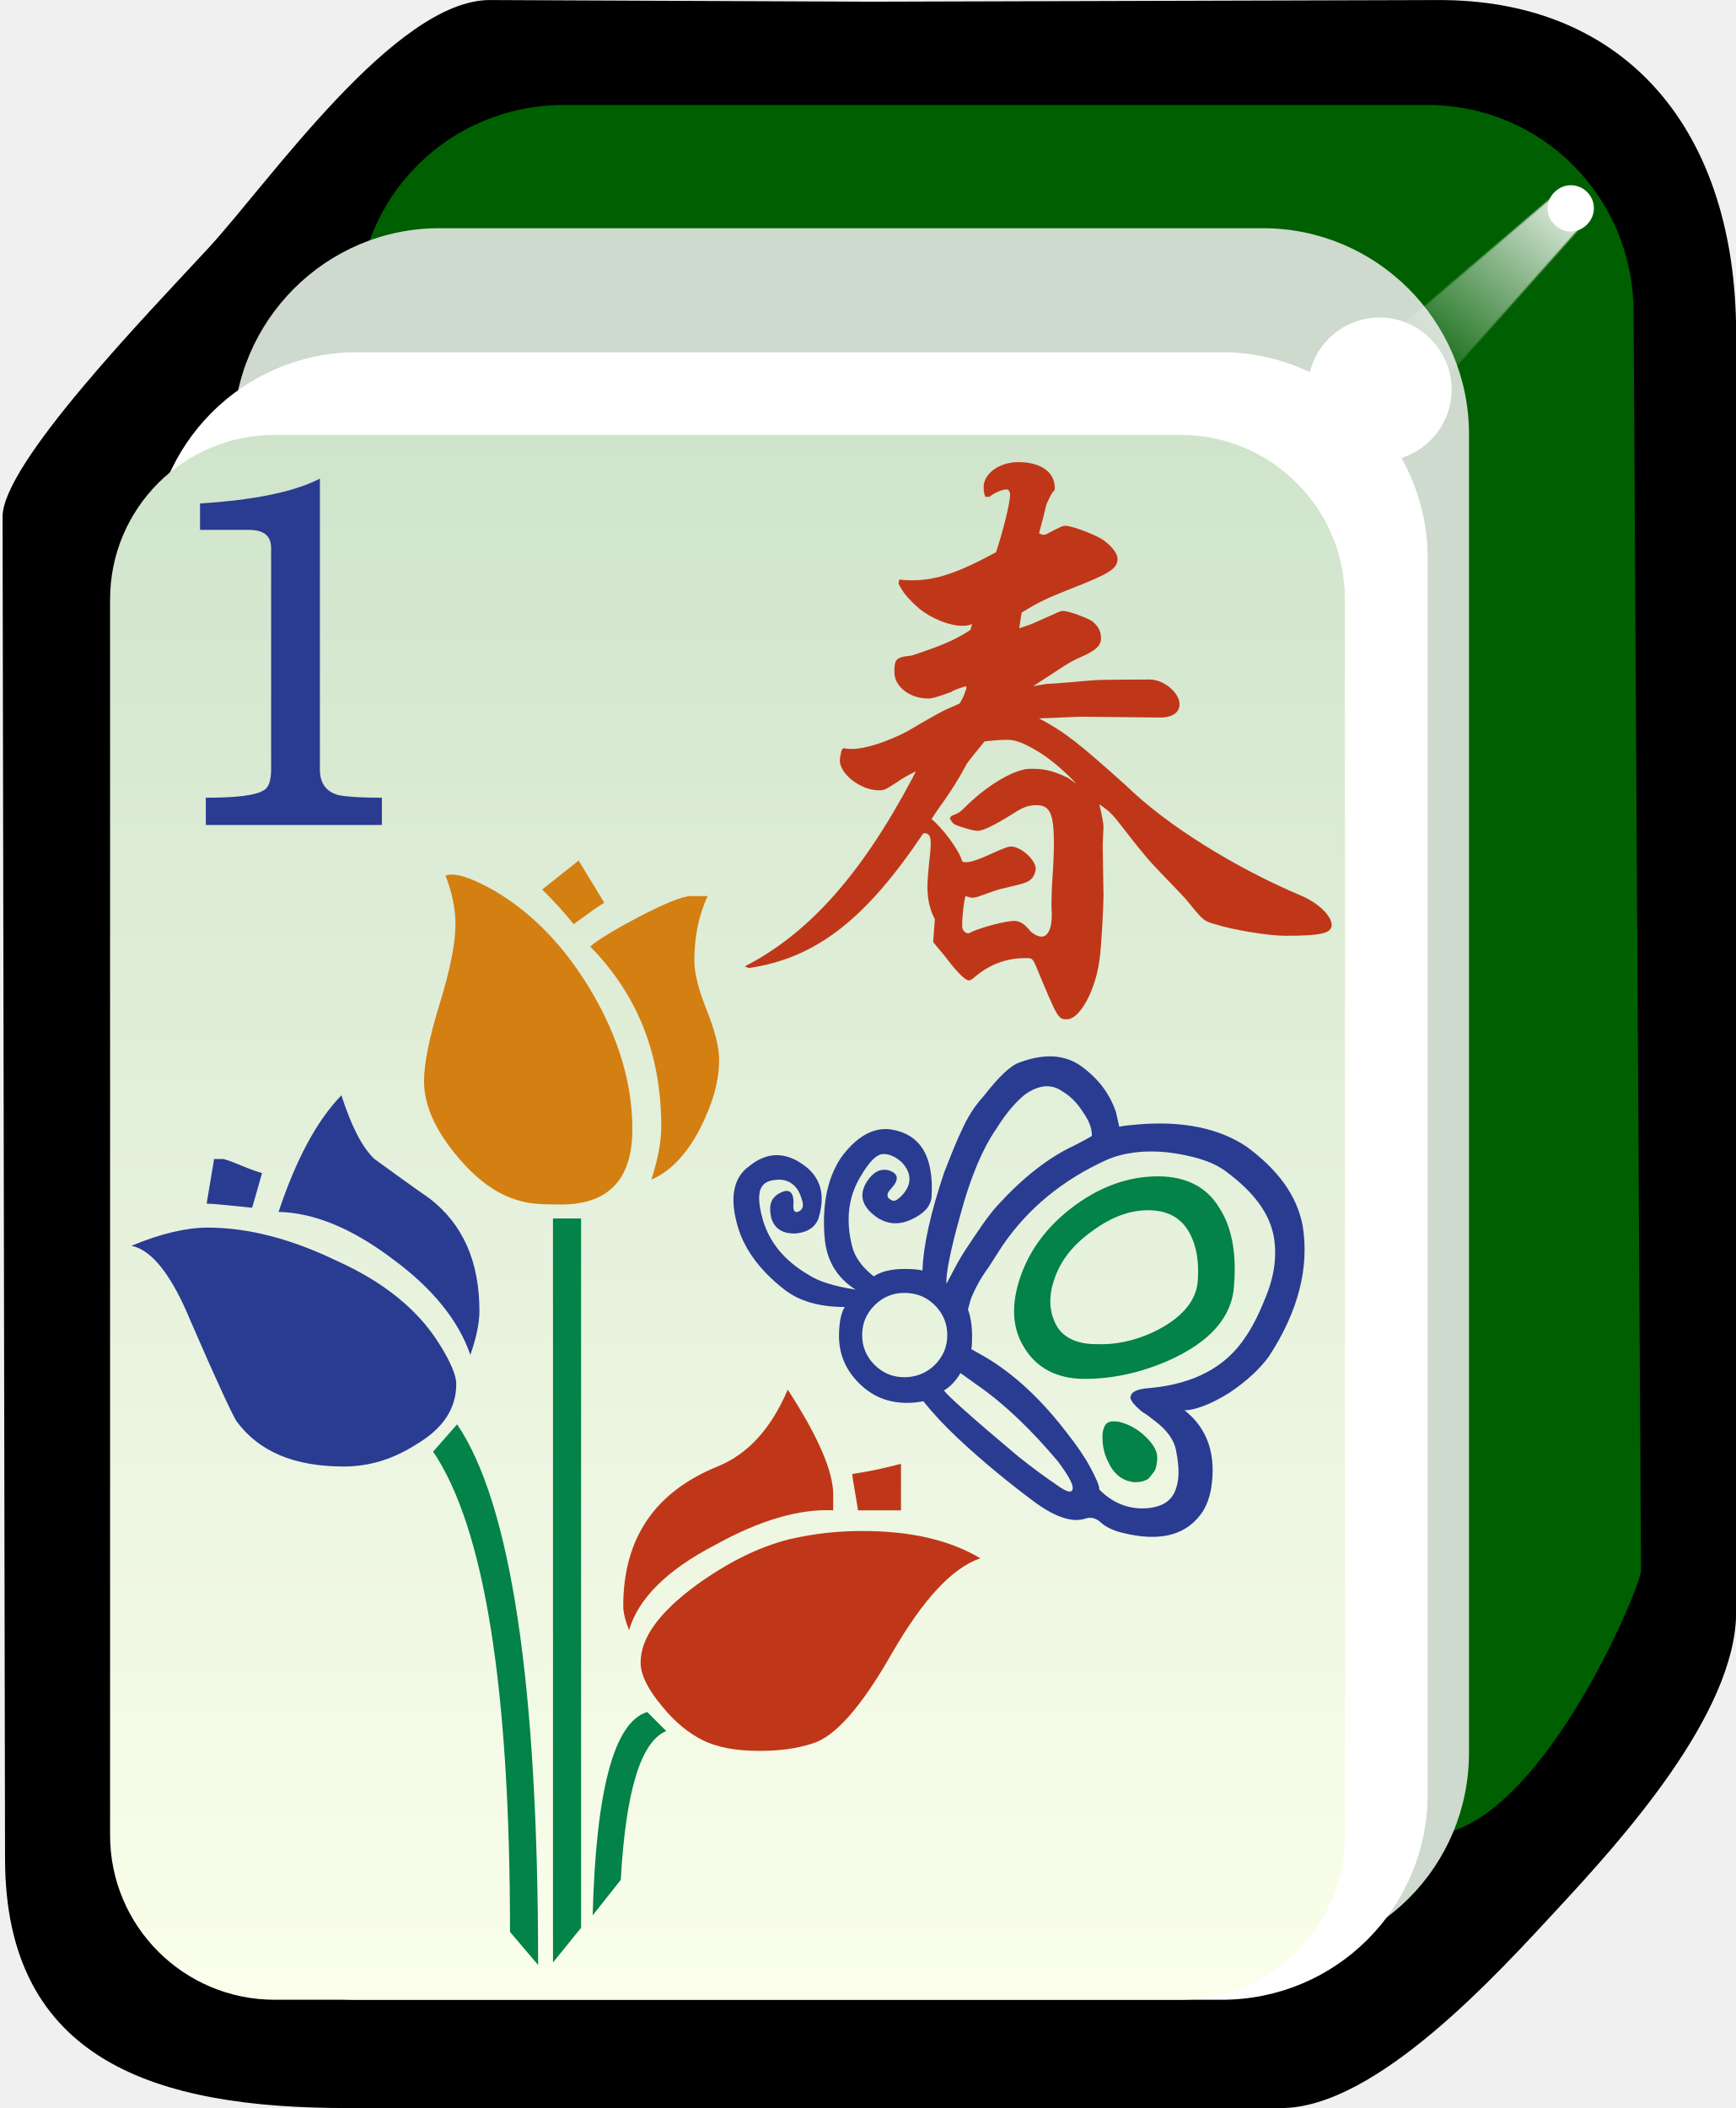
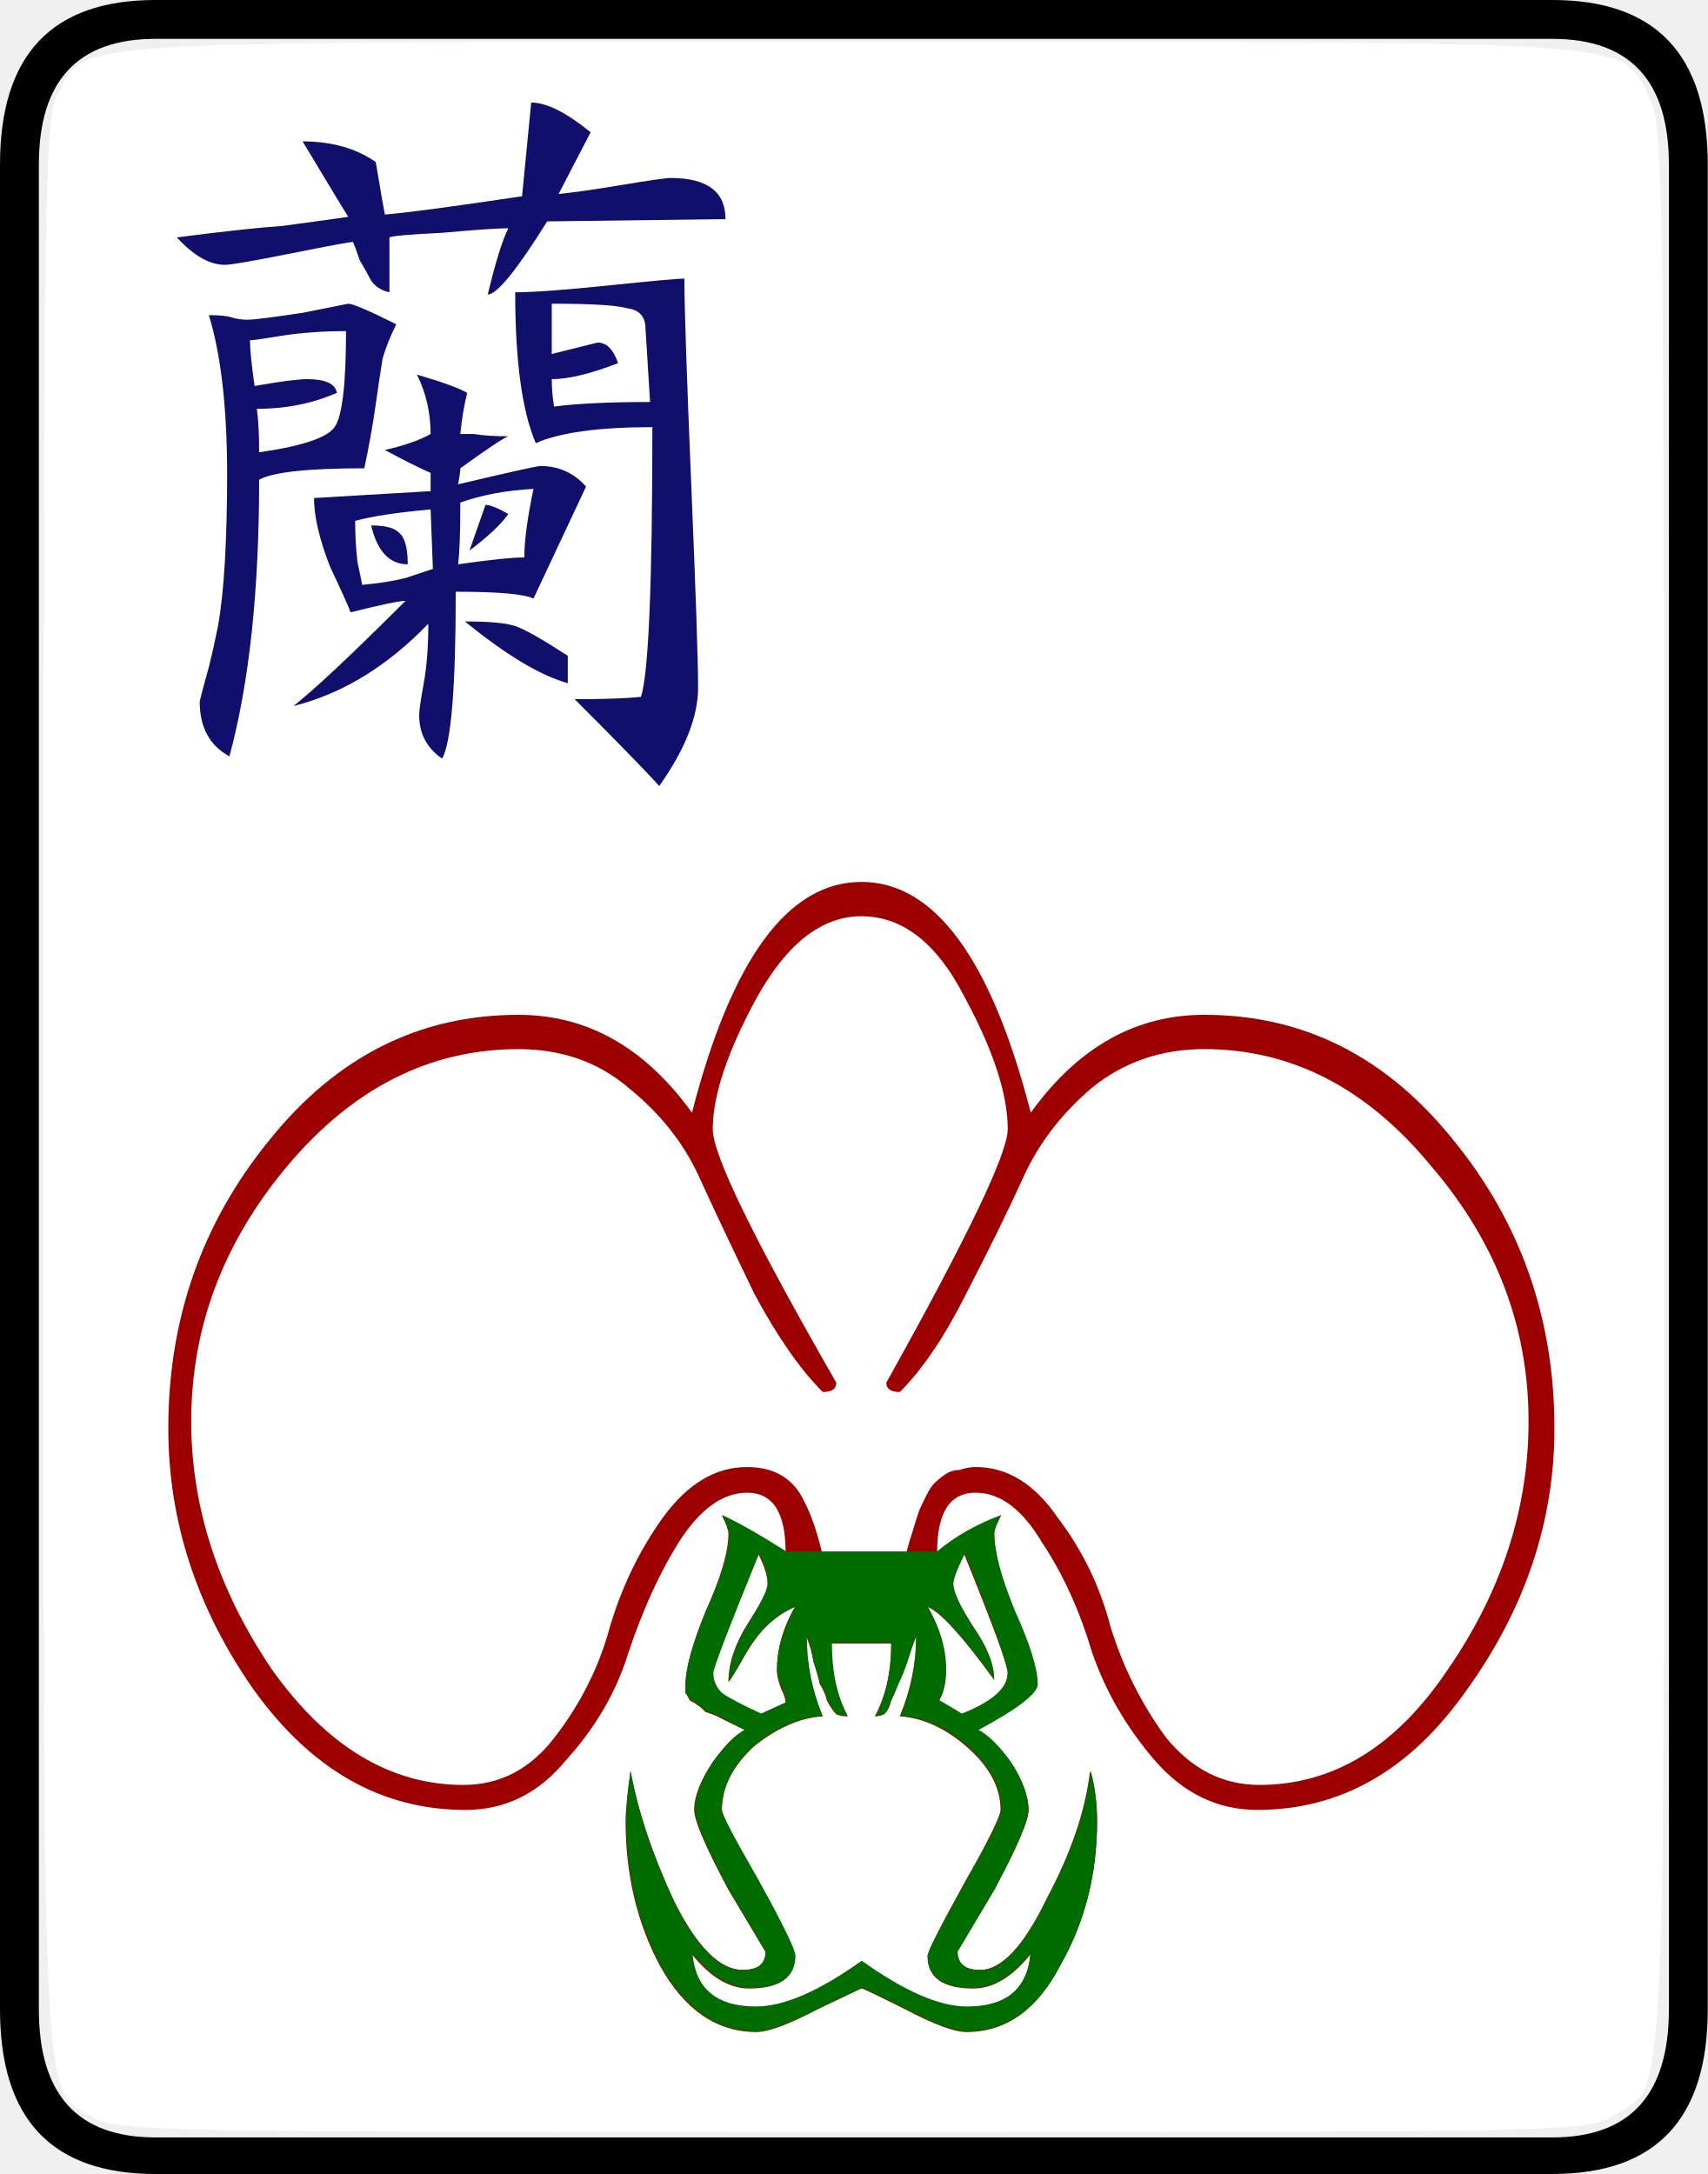
- <svg xmlns="http://www.w3.org/2000/svg" xml:space="preserve" id="svg2985" x="0" y="0" style="enable-background:new -192 293.9 210 255" version="1.1" viewBox="-192 293.9 210 255">
-   <style>.st3{fill:#fff}.st7{fill:#2a3b92}.st8{fill:#038249}.st9{fill:#d37f11}.st10{fill:#bf3718}</style>
-   <switch>
-     <g>
-       <filter id="filter3970-5" width="1.217" height="1.215" x="-.109" y="-.108" color-interpolation-filters="sRGB">
-         <feGaussianBlur id="feGaussianBlur3972-8" stdDeviation=".128" />
-       </filter>
-       <g id="g4630" style="enable-background:new" transform="matrix(1.0006 0 0 1 -1.376 203.406)">
-         <g id="g3062">
-           <path id="rect4031" d="m-131.2 90.5 46.1.2 68.4-.2c22.9-.1 36.1 15.9 36.1 40.4v154.6c0 12.3-14 27.7-21.4 35.7s-22.1 24.3-33.6 24.3h-113c-22.9 0-41.3-5.6-41.3-30.2l-.3-162.3c0-6.4 17.3-24.3 24.8-32.4 7.4-8 22.7-30.2 34.2-30.1" />
-           <path id="rect3767" d="M-122.4 103.2h104.5c13.8 0 24.8 11.1 24.9 24.9l.9 152.4c0 2-12.6 32-25.8 32h-104.5c-13.8 0-24.9-11.1-24.9-24.9V128.1c0-13.8 11.1-24.9 24.9-24.9" style="fill:#005f00" />
-           <path id="rect3861" d="M-137.4 118.1h99.6c13.7 0 24.9 11.2 24.9 24.9v159.5c0 13.8-11.1 24.9-24.9 24.9h-99.6c-13.7 0-24.9-11.2-24.9-24.9V143.1c0-13.8 11.2-25 24.9-25" style="fill:#cddacd" />
-           <path id="rect3765" d="M-147.3 133.1h104.5c13.7 0 24.9 11.2 24.9 24.9v149.5c0 13.8-11.1 24.9-24.9 24.9h-104.5c-13.7 0-24.9-11.2-24.9-24.9V158c0-13.7 11.1-24.9 24.9-24.9" class="st3" />
-           <linearGradient id="rect3008_1_" x1="-324.883" x2="-324.883" y1="569.587" y2="531.068" gradientTransform="matrix(4.9807 0 0 -4.9841 1515.62 2981.96)" gradientUnits="userSpaceOnUse">
-             <stop offset="0" style="stop-color:#d0e4cc" />
-             <stop offset="1" style="stop-color:#fbffec" />
-           </linearGradient>
-           <path id="rect3008" d="M-157.3 143.1h109.5c11 0 19.9 8.9 19.9 19.9v149.5c0 11-8.9 19.9-19.9 19.9h-109.5c-11 0-19.9-8.9-19.9-19.9V163c0-11 8.9-19.9 19.9-19.9" style="fill:url(#rect3008_1_)" />
-           <path id="path3932" d="M2.2 115.7c0 1.5-1.3 2.8-2.8 2.8s-2.8-1.3-2.8-2.8 1.3-2.8 2.8-2.8 2.8 1.2 2.8 2.8" class="st3" />
-           <g id="path3936" style="filter:url(#filter3970-5)">
-             <linearGradient id="SVGID_1_" x1="-315.771" x2="-318.887" y1="590.47" y2="587.001" gradientTransform="matrix(7.1013 0 0 -6.6887 2243.616 4061.265)" gradientUnits="userSpaceOnUse">
-               <stop offset="0" style="stop-color:#fff" />
-               <stop offset="1" style="stop-color:#fff;stop-opacity:0" />
-             </linearGradient>
-             <path d="m-2.8 114.3-28.8 24.6 8.2 6 25.2-28.3z" style="fill:url(#SVGID_1_)" />
-           </g>
-           <path id="path3882" d="M-15 137.6c0 4.8-3.9 8.7-8.7 8.7-4.8 0-8.7-3.9-8.7-8.7 0-4.8 3.9-8.7 8.7-8.7 4.7 0 8.7 3.9 8.7 8.7" class="st3" />
-         </g>
-       </g>
-       <path d="M-43.3 462.4c2.1-1.4 3.7-2.9 4.8-4.4 3.6-5.5 4.9-10.8 4.1-15.8-.7-3.7-3-6.8-6.8-9.6-3.3-2.2-7.6-3.1-12.9-2.7-1.2.1-2.1.2-2.5.3-.1-.4-.2-1-.4-1.8-.8-2.3-2.2-4.1-4.3-5.6-1.9-1.3-4.3-1.5-7.3-.4-1.2.4-2.6 1.8-4.4 4.1-1.1 1.2-1.9 2.5-2.5 3.8-.7 1.4-1.4 3.2-2.3 5.5-1.6 4.8-2.5 8.7-2.6 11.8-.3-.1-1-.2-2.2-.2-1.5 0-2.8.3-3.7.9-1.5-1.2-2.3-2.4-2.6-3.6-.8-3.1-.5-5.9.9-8.3 1.1-1.9 2-2.9 2.9-2.9.7 0 1.4.3 2.2 1 1.2 1.3 1.2 2.6.2 3.8-.6.7-1.1 1-1.4.8-.7-.3-.7-.8-.1-1.4 1-1.1.9-1.8-.2-2.2-1-.3-1.9.1-2.7 1.3-1.1 1.7-.6 3.2 1.4 4.5 1.2.7 2.5.8 4 .1 1.5-.7 2.3-1.6 2.4-2.7.3-5-1.4-7.7-5.1-8.2-2.1-.2-4.1 1-5.9 3.5-1.7 2.6-2.3 6-1.9 10 .3 2.5 1.5 4.5 3.7 5.9-2.6-.4-4.5-1-5.7-1.8-2.9-1.7-4.7-3.9-5.5-6.6-.6-2.1-.6-3.4-.1-4.1.4-.6 1.2-.8 2.2-.8 1.3.1 2.2.9 2.6 2.4.3.8.1 1.3-.5 1.5-.4.1-.6-.2-.5-1.1 0-1.4-.6-1.8-1.8-1.1-1 .6-1.2 1.5-.9 2.9.4 1.4 1.5 2 3.1 1.9 1.5-.2 2.4-.9 2.7-2.1.7-2.5.2-4.4-1.4-5.8-2.4-2-4.8-2.1-7.1-.2-1.8 1.3-2.3 3.6-1.5 6.7.7 3 2.7 5.8 5.8 8.2 1.8 1.4 4.2 2.1 7.3 2.1-.4.6-.7 1.8-.7 3.5 0 2.2.8 4.1 2.4 5.7 1.6 1.6 3.5 2.4 5.8 2.4.9 0 1.5-.1 2-.2 1.2 1.5 2.6 3 4.2 4.5 3.1 2.9 6.3 5.5 9.4 7.8 2.5 1.8 4.5 2.4 6 1.9.6-.2 1.2-.1 1.8.4.5.5 1.4 1 2.6 1.3 4.7 1.2 8 .3 9.9-2.7.4-.7.7-1.5.9-2.5.7-4.2-.4-7.4-3.2-9.6 1.1 0 3-.6 5.4-2.1m-32.5-21.6c1.2-4.5 2.7-8 4.3-10.3 1.3-2.1 2.5-3.4 3.5-4.2 1.7-1.2 3.2-1.3 4.5-.4 1 .6 1.8 1.4 2.5 2.5.7 1 1.1 1.9 1.1 2.9-.3.2-1 .6-2.2 1.2-3.2 1.5-6.3 4-9.3 7.3-1 1.1-2.3 3-4 5.6-1 1.6-1.6 2.9-2.1 3.8-.1-1 .4-3.8 1.7-8.4m-6.8 19.7c-1.4 0-2.6-.5-3.6-1.5s-1.5-2.2-1.5-3.6.5-2.6 1.5-3.6 2.2-1.5 3.6-1.5c1.5 0 2.7.5 3.7 1.5s1.5 2.2 1.5 3.6-.5 2.6-1.5 3.6-2.3 1.5-3.7 1.5m20.3 13.7c-.2.3-.8.1-1.9-.7-1.2-.8-2.7-1.9-4.6-3.4-5.6-4.7-8.6-7.4-9-8 .7-.4 1.4-1.1 2-2.1l2.1 1.5c3.3 2.3 6.5 5.4 9.7 9.2 1.4 1.9 2 3 1.7 3.5m8.5-9.5c.7.4 1.1.8 1.4 1 1.5 1.1 2.5 2.4 2.7 3.8.4 2 .4 3.6-.2 4.9-.5 1.1-1.5 1.7-2.9 1.9-2.3.3-4.4-.4-6.2-2.2 0-.5-.4-1.4-1.1-2.7-.7-1.3-1.6-2.6-2.7-4-3.1-4.1-6.5-7.3-10.1-9.4l-1.6-.9c.1-.4.1-.9.1-1.6 0-1.3-.2-2.4-.5-3.2.1-.3.2-.8.4-1.4.5-1.2 1.2-2.5 2.1-3.7l1.6-2.5c3.1-4.6 7.4-8.1 12.7-10.5 2.1-.9 4.6-1.2 7.4-.9 3.1.4 5.4 1.1 7 2.3 3.4 2.5 5.3 5.1 5.8 7.9.4 2.3.1 4.8-1.1 7.6-.8 2-1.6 3.5-2.3 4.5-2.4 3.7-6.3 5.7-11.5 6.2-1.5.1-2.3.4-2.4 1-.2.3.3 1 1.4 1.9" class="st7" />
-       <path d="m-125.1 531.3 3.4-4.2v-85.8h-3.4z" class="st8" />
-       <path d="M-115.5 430.5c0-5.4-1.6-10.9-4.8-16.4-3.2-5.5-7.1-9.6-11.8-12.4-2.3-1.3-4-2-5.3-2-.1 0-.3 0-.7.1.8 2.1 1.2 4 1.2 5.9 0 2.2-.6 5.4-1.9 9.6-1.3 4.2-1.9 7.3-1.9 9.4 0 2.7 1.2 5.6 3.7 8.7 2.5 3.1 5.1 5 7.7 5.7 1.2.4 2.7.5 4.6.5 6.2.2 9.2-2.9 9.2-9.1" class="st9" />
-       <path d="M-58 466c-.3.2-.5.6-.6 1.2-.1 1.2.1 2.5.7 3.6.5 1.1 1.2 1.8 2.2 2.2.4.1.7.2 1 .2.6 0 1.1-.1 1.6-.4.3-.3.5-.6.8-1 .2-.4.3-1 .3-1.6 0-.7-.4-1.5-1.3-2.4-1-1-2.1-1.6-3.3-1.9-.6-.1-1-.1-1.4.1M-42.7 449.3c.3-3.9-.3-7-1.8-9.3-1.5-2.5-4-3.8-7.4-3.8-3.4 0-6.7 1.1-9.9 3.4s-5.5 5.2-6.7 8.6c-1.2 3.4-1.1 6.3.4 8.7 1.5 2.5 4 3.8 7.3 3.8s6.6-.7 9.9-2.1c5.3-2.3 8-5.4 8.2-9.3m-16.7 7.2c-2.3 0-3.9-.8-4.7-2.1-1-1.7-1.1-3.7-.3-5.9.8-2.3 2.4-4.2 4.7-5.8 2.2-1.6 4.4-2.4 6.6-2.4 2.2 0 3.8.8 4.8 2.4 1 1.6 1.4 3.7 1.2 6.2-.2 2.5-2.1 4.6-5.5 6.2-2.2 1-4.5 1.5-6.8 1.4" class="st8" />
-       <path d="M-108.4 402.3c-1 0-3 .8-6.3 2.5-3 1.6-5 2.8-5.9 3.6 5.7 5.8 8.6 13 8.6 21.8 0 1.8-.4 3.9-1.2 6.4 2.3-1 4.2-3 5.8-6 1.6-3.1 2.4-5.9 2.4-8.5 0-1.5-.5-3.5-1.5-6s-1.5-4.5-1.5-6c0-2.8.5-5.4 1.6-7.8z" class="st9" />
-       <path d="M-107 504.4c1.8.9 4.1 1.3 6.9 1.3 2.5 0 4.6-.3 6.4-.9 2.7-.8 5.9-4.4 9.6-10.9 3.7-6.4 7.2-10.3 10.7-11.5-3.7-2.2-8.4-3.3-14.3-3.3-2.9 0-5.8.3-8.8 1-3.6.9-7.3 2.7-11.2 5.5-4.5 3.3-6.8 6.4-6.8 9.4 0 1.5.9 3.3 2.6 5.3 1.6 2 3.3 3.3 4.9 4.1" class="st10" />
-       <path d="m-111.4 503.3-2.3-2.3c-4 1.2-6.2 9.4-6.6 24.6l3.4-4.3c.6-10.7 2.4-16.7 5.5-18" class="st8" />
-       <path d="M-126.4 401.5c1.4 1.4 2.7 2.8 3.8 4.2 1.5-1.1 2.7-2 3.7-2.6l-3.1-5.1c-1 .8-2.5 2-4.4 3.5" class="st9" />
-       <path d="M-83.1 471c-2.3.6-4.3 1-5.8 1.2.1 1 .4 2.4.7 4.4h5.2V471z" class="st10" />
-       <path d="M-126.9 531.6c0-34-3.3-55.8-9.8-65.4l-2.9 3.3c6.2 9.2 9.3 28.5 9.3 58.1z" class="st8" />
-       <path d="M-135.1 457.8c.7-2 1.1-3.8 1.1-5.3 0-6-2-10.5-6-13.6-2.3-1.6-4.5-3.2-6.7-4.8-1.5-1.4-2.8-4-4-7.7-3 3.1-5.5 7.8-7.6 14.1 4.3.1 8.9 2 13.8 5.7 4.9 3.6 8 7.5 9.4 11.6" class="st7" />
-       <path d="M-116.6 488.2c0 .7.2 1.6.7 2.9 1.1-3.8 4.6-7.3 10.4-10.3 5.4-3 10.2-4.4 14.3-4.2v-1.9c0-2.8-1.8-7-5.5-12.7-2 4.7-4.8 7.8-8.5 9.3-7.6 3.1-11.4 8.7-11.4 16.9" class="st10" />
-       <path d="M-160.3 435.8c-.4-.1-1.3-.4-2.5-.9s-2-.8-2.3-.8h-1l-.9 5.4c.7 0 2.6.2 5.5.5.3-1 .7-2.4 1.2-4.2M-168.9 453.8c3.2 7.4 5.1 11.4 5.5 12 2.7 3.7 7 5.5 13 5.5 3.1 0 6-.9 8.8-2.7 3.2-1.9 4.8-4.3 4.8-7.3 0-1-.7-2.7-2.1-4.9-2.5-4-6.6-7.4-12.4-10-5.4-2.6-10.6-4-15.6-4-2.5 0-5.6.7-9.2 2.2 2.5.5 4.9 3.6 7.2 9.2M-145.7 390.4c-2.5 0-4.2-.1-5.3-.3-1.5-.4-2.3-1.4-2.3-3.1v-35.2c-3.1 1.6-8 2.6-14.5 3v3.2h5.9c1.8 0 2.7.7 2.7 2.2V387c0 1.3-.3 2.2-.9 2.5-.9.6-3.2.9-7 .9v3.3h21.3v-3.3z" class="st7" />
-       <path d="M-101.9 410.8c7.6-3.9 14-10.9 20.3-22.8l.4-.8c-.6.3-1.9 1-2.1 1.2-1.7 1.1-1.7 1.1-2.4 1.1-2.2 0-4.7-2-4.7-3.6 0-.3.1-.7.2-1.2l.2-.3c.5.1.9.1 1.1.1 1.6 0 4.3-.9 6.6-2.1 4.1-2.4 4.1-2.4 6.4-3.4.5-.9.5-.9.8-1.8v-.3c-.7.2-1.6.5-1.8.7-1.7.6-2.3.8-2.8.8-2.2 0-4.1-1.4-4.1-3.2 0-1.6.2-1.8 2.1-2 3.6-1.2 5.1-1.8 7.1-3.1l.2-.7c-.5.2-.9.2-1.2.2-1.6 0-3.7-.9-5.1-2-1.6-1.4-2.1-2.1-2.6-3.1l.1-.5c.7.1 1.2.1 1.6.1 2.8 0 5.5-.9 10.1-3.4.8-2.4 1.7-5.9 1.7-7 0-.3-.2-.6-.4-.6-.5 0-1.5.4-2.1.9h-.5c-.2-.5-.2-.9-.2-1.2 0-1.6 1.9-3 4.2-3 2.7 0 4.4 1.2 4.4 3.1 0 .7 0-.3-1 2-.4 1.7-.5 2-.9 3.5.2.1.4.2.5.2.2 0 .5-.1.8-.3 1.2-.6 1.5-.8 1.9-.8.8 0 4 1.2 4.8 1.9.9.7 1.5 1.5 1.5 2.1 0 1.2-1 1.8-5.6 3.6-3 1.2-3.7 1.5-6 2.9l-.3 1.9c.9-.3 1.5-.5 1.7-.6l2.7-1.2c.4-.2.7-.3.9-.3.7 0 3.1.9 3.6 1.3.7.6 1 1.2 1 2 0 .9-.6 1.5-2.7 2.4-1.2.5-2.7 1.6-5.5 3.4l1.2-.2c.5-.1.9-.1 1.1-.1l2.6-.2 1-.1 1.3-.1c.6-.1 6.8-.1 6.9-.1 1.7 0 3.6 1.6 3.6 3 0 1-.9 1.6-2.3 1.6l-9.5-.1c-1 0-1.9.1-5.2.2 3.2 1.7 4.8 3 10.5 8.1 4.9 4.8 13.1 9.9 21.1 13.3 2.2.9 3.8 2.5 3.8 3.6 0 1-1.3 1.3-5.6 1.3-2 0-6.3-.7-8.5-1.4-1.4-.4-1.4-.4-3.6-3.1-1.3-1.4-2.6-2.7-3.9-4.1-.4-.4-2-2.3-3.6-4.4-1.3-1.7-1.7-2.1-2.9-2.9.3 1.3.5 2.3.5 2.7l-.1 2.2.1 6.2c0 1.3-.3 6.8-.5 7.8-.5 3.7-2.4 7.1-3.9 7.1-1.1 0-1.1 0-3.8-6.5-.4-.9-.5-.9-1.2-.9-2.3 0-4.3.7-6.2 2.3-.2.2-.5.4-.7.4-.4 0-1.4-1-2.4-2.3-.9-1.2-1.6-1.9-1.7-2.1-.2-.2-.2-.3-.2-.4l.2-2.6-.2-.4c-.5-1.1-.7-2.3-.7-3.5 0-.9.1-1.8.2-2.9.1-.9.2-1.7.2-2.4 0-.8-.2-1.2-.7-1.2h-.2c-6.9 10.3-12.9 15.1-21.1 16.3zm40.1-22.1c-.9-1-2.9-2.9-4.8-4-2.5-1.5-3.3-1.3-4.1-1.3-.2 0-1.6.1-2.2.2-.7.9-2.2 2.6-2.3 3-1.9 3.5-3.3 5-4.1 6.4 1.2.9 3.4 3.8 3.7 5.1.2.1.3.1.4.1.8 0 1.8-.4 4.2-1.5.5-.2 1-.4 1.3-.4 1.2 0 3 1.6 3 2.7 0 .3-.2.9-.5 1.2-.6.5-.6.5-4 1.3-.3.1-.9.3-2 .7-.5.2-.9.3-1.2.3-.2 0-.4-.1-.8-.2-.2.7-.4 2.3-.4 3.7 0 .4.4.8.7.8.2 0 .3-.1.5-.2 1.4-.6 4.1-1.3 5.1-1.3.7 0 1.3.4 2 1.3.5.4.9.6 1.3.6.9 0 1.4-1.3 1.2-3.6 0 0 0-1.6.1-3.1.1-1.4.2-3.1.2-4.6 0-3.6-.5-4.6-2.1-4.6-.9 0-1.6.2-2.8 1-2.4 1.5-3.7 2.1-4.3 2.1-.5 0-1.2-.2-2.4-.6-.5-.2-.6-.2-1-.9l.2-.3c1-.4 1-.4 2-1.4 2.5-2.4 5.7-4.3 7.5-4.3 1.2 0 2.4 0 4.6 1.1z" class="st10" />
+ <svg xmlns="http://www.w3.org/2000/svg" width="74.7" height="95.1" id="svg2" version="1.1">
+   <defs id="defs4" />
+   <g id="layer1" transform="translate(-359.5428,-493.5051)">
+     <path style="fill:#ffffff;fill-opacity:1;fill-rule:nonzero;stroke:none" d="m 363.561,586.098 c -2.222,-1.355 -2.114,0.952 -2.114,-45.219 0,-39.049 0.045,-42.225 0.609,-43.255 1.307,-2.387 -0.319,-2.28 34.802,-2.28 35.476,6.2e-4 33.538,-0.138 34.856,2.499 0.584,1.169 0.624,3.974 0.625,43.136 7.1e-4,46.115 0.122,43.647 -2.21,45.069 -1.163,0.709 -1.714,0.721 -33.325,0.721 -30.818,0 -32.188,-0.028 -33.243,-0.671 l 0,0 z" id="path2964" />
+     <g style="font-size:100px;font-style:normal;font-variant:normal;font-weight:normal;font-stretch:normal;fill:#10106c;fill-opacity:1;stroke:none;font-family:Droid Serif;-inkscape-font-specification:Droid Serif" id="text2816" transform="translate(52.73514,2.28519)">
+       <path d="m 329.343,504.005 c 0.8,6e-5 2.167,-0.1 4.1,-0.3 1.933,-0.2 3.033,-0.3 3.3,-0.3 -3e-5,1.2 0.1,4.2 0.3,9 0.2,4.733 0.3,7.7 0.3,8.9 -3e-5,1.267 -0.567,2.7 -1.7,4.3 -0.533,-0.6 -1.767,-1.867 -3.7,-3.8 1.267,4e-5 2.233,-0.033 2.9,-0.1 0.333,-1 0.5,-4.933 0.5,-11.8 -2.333,5e-5 -4.033,0.233 -5.1,0.7 -0.6,-1.4 -0.9,-3.6 -0.9,-6.6 m -1.2,0.1 c 0.333,-1.4 0.633,-2.367 0.9,-2.9 -0.467,6e-5 -1.433,0.067 -2.9,0.2 -1.4,0.067 -2.167,0.133 -2.3,0.2 l 0,2.4 c -0.333,-0.067 -0.6,-0.233 -0.8,-0.5 -0.133,-0.267 -0.3,-0.567 -0.5,-0.9 -0.133,-0.4 -0.233,-0.667 -0.3,-0.8 -0.133,6e-5 -1.033,0.167 -2.7,0.5 -1.667,0.333 -2.633,0.5 -2.9,0.5 -0.667,6e-5 -1.367,-0.4 -2.1,-1.2 2.067,-0.267 3.6,-0.433 4.6,-0.5 1,-0.133 1.967,-0.267 2.9,-0.4 -0.133,-0.2 -0.8,-1.3 -2,-3.3 1.267,7e-5 2.333,0.3 3.2,0.9 0.2,1.2 0.333,1.967 0.4,2.3 0.867,-0.067 2.867,-0.333 6,-0.8 l 0.4,-4.1 c 0.667,7e-5 1.533,0.433 2.6,1.3 l -1.4,2.7 c 0.667,-0.067 1.6,-0.2 2.8,-0.4 1.2,-0.2 1.9,-0.3 2.1,-0.3 1.6,6e-5 2.4,0.6 2.4,1.8 l -7.8,0.1 c -1.333,2.133 -2.2,3.2 -2.6,3.2 m -1.3,8.3 c 2.267,-0.533 3.467,-0.8 3.6,-0.8 0.8,5e-5 1.467,0.3 2,0.9 l -2.3,4.9 c -0.4,-0.2 -1.533,-0.3 -3.4,-0.3 -2e-5,4.2 -0.2,6.633 -0.6,7.3 -0.667,-0.467 -1,-1.1 -1,-1.9 -2e-5,-0.2 0.067,-0.667 0.2,-1.4 0.133,-0.733 0.2,-1.6 0.2,-2.6 -1.8,1.867 -3.767,3.067 -5.9,3.6 0.933,-0.733 2.567,-2.267 4.9,-4.6 -0.267,5e-5 -1.067,0.167 -2.4,0.5 -0.067,-0.2 -0.367,-0.867 -0.9,-2 -0.467,-1.2 -0.7,-2.2 -0.7,-3 l 5.1,-0.3 0,-0.8 c -0.467,-0.2 -1.133,-0.533 -2,-1 0.867,-0.2 1.533,-0.433 2,-0.7 -2e-5,-0.933 -0.2,-1.8 -0.6,-2.6 1.133,0.333 1.867,0.6 2.2,0.8 -0.133,0.533 -0.233,1.133 -0.3,1.8 l 0.6,0 c 0.4,0.067 0.9,0.1 1.5,0.1 -0.2,0.067 -0.9,0.533 -2.1,1.4 -2e-5,0.133 -0.033,0.367 -0.1,0.7 m 4.8,8.7 c -1.2,-0.333 -2.7,-1.233 -4.5,-2.7 1.067,4e-5 1.8,0.067 2.2,0.2 0.4,0.133 1.167,0.567 2.3,1.3 l 0,1.2 m -14,-15.9 c 0.267,6e-5 1.067,-0.1 2.4,-0.3 1.333,-0.267 2,-0.4 2,-0.4 0.2,6e-5 0.9,0.3 2.1,0.9 -0.267,0.533 -0.467,1.033 -0.6,1.5 -0.067,0.4 -0.167,1.067 -0.3,2 -0.133,0.933 -0.3,1.867 -0.5,2.8 -2.467,5e-5 -4,0.167 -4.6,0.5 -1e-5,4.867 -0.433,8.9 -1.3,12.1 -0.867,-0.467 -1.3,-1.267 -1.3,-2.4 l 0.1,-0.4 c 0.067,-0.267 0.167,-0.633 0.3,-1.1 0.133,-0.533 0.267,-1.133 0.4,-1.8 0.133,-0.733 0.233,-1.667 0.3,-2.8 0.067,-1.2 0.1,-2.467 0.1,-3.8 -10e-6,-2.933 -0.267,-5.267 -0.8,-7 0.467,6e-5 0.8,0.033 1,0.1 0.2,0.067 0.433,0.1 0.7,0.1 m 13.3,-0.7 0,2.2 2,-0.5 c 0.4,6e-5 0.7,0.3 0.9,0.9 -1.2,0.467 -2.167,0.7 -2.9,0.7 -2e-5,0.4 0.033,0.8 0.1,1.2 1,-0.133 2.4,-0.2 4.2,-0.2 l -0.2,-3.2 c -3e-5,-0.533 -0.267,-0.833 -0.8,-0.9 -0.467,-0.133 -1.567,-0.2 -3.3,-0.2 m -0.8,8.1 c -1.2,0.067 -2.267,0.267 -3.2,0.6 -2e-5,1.333 -0.033,2.233 -0.1,2.7 1.4,-0.2 2.367,-0.3 2.9,-0.3 -2e-5,-0.733 0.133,-1.733 0.4,-3 m -12,-1.6 c 1.867,-0.267 2.967,-0.633 3.3,-1.1 0.333,-0.467 0.5,-1.867 0.5,-4.2 -1,6e-5 -1.933,0.067 -2.8,0.2 -0.8,0.133 -1.267,0.2 -1.4,0.2 -10e-6,0.4 0.067,1.067 0.2,2 1.133,-0.2 1.9,-0.3 2.3,-0.3 0.8,6e-5 1.233,0.2 1.3,0.6 -1.067,0.467 -2.233,0.7 -3.5,0.7 0.067,0.467 0.1,1.1 0.1,1.9 m 7.6,5.1 -0.1,-2.6 c -1.467,0.133 -2.567,0.3 -3.3,0.5 -10e-6,0.6 0.033,1.2 0.1,1.8 0.133,0.6 0.2,0.933 0.2,1 0.733,-0.067 1.367,-0.167 1.9,-0.3 0.6,-0.2 1,-0.333 1.2,-0.4 m 3.3,-2.4 c -0.333,0.467 -0.9,1 -1.7,1.6 l 0.7,-2 c 0.2,5e-5 0.533,0.133 1,0.4 m -4.4,2.2 c -0.8,5e-5 -1.333,-0.567 -1.6,-1.7 0.6,5e-5 1,0.1 1.2,0.3 0.267,0.2 0.4,0.667 0.4,1.4" id="path2821" style="fill:#10106c;fill-opacity:1" />
    </g>
-   </switch>
+     <g transform="translate(0,-1.525879e-6)" style="font-size:100px;font-style:normal;font-variant:normal;font-weight:normal;font-stretch:normal;fill:#000000;fill-opacity:1;stroke:none;font-family:Droid Serif;-inkscape-font-specification:Droid Serif" id="g2960">
+       <path d="m 434.243,581.405 c -7e-5,4.8 -2.267,7.2 -6.8,7.2 l -61.1,0 c -4.533,-2e-5 -6.8,-2.4 -6.8,-7.2 l 0,-80.7 c 0,-4.8 2.267,-7.2 6.8,-7.2 l 61.1,0 c 4.533,7e-5 6.8,2.4 6.8,7.2 l 0,80.7 m -1.7,0 0,-80.7 c -7e-5,-3.667 -1.7,-5.5 -5.1,-5.5 l -61.1,0 c -3.4,7e-5 -5.1,1.833 -5.1,5.5 l 0,80.7 c 0,3.733 1.7,5.6 5.1,5.6 l 61.1,0 c 3.4,-2e-5 5.1,-1.867 5.1,-5.6" id="path2962" />
+     </g>
+     <g transform="translate(-107.4278,23.29959)" style="font-size:100px;font-style:normal;font-variant:normal;font-weight:normal;font-stretch:normal;fill:#9c0000;fill-opacity:1;stroke:none;font-family:Droid Serif;-inkscape-font-specification:Droid Serif" id="g3013-4">
+       <path id="path3015-9" style="fill:#9c0000;fill-opacity:1" d="m 93.656,-81.188 c -3.2,3e-5 -5.673,3.36 -7.406,10.094 -2.067,-2.867 -4.594,-4.281 -7.594,-4.281 -4.333,3e-5 -7.973,1.833 -10.906,5.5 -2.933,3.6 -4.406,7.794 -4.406,12.594 -1e-5,4.067 1.252,7.873 3.719,11.406 2.533,3.533 5.615,5.281 9.281,5.281 1.733,-1e-5 3.206,-0.721 4.406,-2.188 1.267,-1.4 2.185,-2.954 2.719,-4.688 0.6,-1.8 1.321,-3.413 2.188,-4.812 0.933,-1.467 1.933,-2.187 3,-2.188 1.133,1e-5 1.687,0.86 1.688,2.594 -1.267,-0.8 -2.181,-1.327 -2.781,-1.594 0.2,0.4 0.281,0.648 0.281,0.781 -3e-5,0.8 -0.333,1.94 -1,3.406 -0.6,1.467 -0.875,2.521 -0.875,3.188 -3e-5,0.133 -3e-5,0.273 0,0.406 0.067,0.067 0.121,0.179 0.188,0.312 0.133,0.067 0.246,0.121 0.312,0.188 0.133,0.067 0.242,0.179 0.375,0.312 0.2,0.067 0.367,0.121 0.5,0.188 l 0.625,0.312 c 0.267,0.133 0.46,0.215 0.594,0.281 -0.4,0.2 -0.873,0.673 -1.406,1.406 -0.533,0.8 -0.813,1.494 -0.812,2.094 -3e-5,0.467 0.5,1.633 1.5,3.5 l 1.625,2.719 c -3e-5,0.533 -0.333,0.781 -1,0.781 -1,-1e-5 -2,-1 -3,-3 -0.933,-2 -1.573,-3.888 -1.906,-5.688 -0.133,0.933 -0.219,1.654 -0.219,2.188 -3e-5,2.333 0.5,4.446 1.5,6.312 1.067,1.933 2.485,2.906 4.219,2.906 0.533,-2e-5 1.421,-0.333 2.688,-1 l 1.906,-0.906 c 0.067,-1e-5 0.706,0.306 1.906,0.906 1.267,0.667 2.154,1 2.688,1 1.733,-2e-5 3.094,-0.973 4.094,-2.906 1.067,-1.867 1.625,-3.979 1.625,-6.312 -5e-5,-0.8 -0.113,-1.521 -0.312,-2.188 -0.2,1.733 -0.84,3.594 -1.906,5.594 -1,2.067 -1.973,3.094 -2.906,3.094 -0.667,-1e-5 -1,-0.248 -1,-0.781 l 1.625,-2.719 c 1,-1.867 1.5,-3.033 1.5,-3.5 -4e-5,-0.6 -0.279,-1.294 -0.812,-2.094 -0.533,-0.733 -1.006,-1.206 -1.406,-1.406 1.733,-0.933 2.594,-1.6 2.594,-2 -4e-5,-0.667 -0.333,-1.721 -1,-3.188 -0.6,-1.467 -0.875,-2.606 -0.875,-3.406 -4e-5,-0.133 0.081,-0.381 0.281,-0.781 -1.067,0.4 -1.981,0.927 -2.781,1.594 -4e-5,-1.733 0.554,-2.594 1.688,-2.594 1.067,1e-5 2.04,0.721 2.906,2.188 0.933,1.4 1.654,3.013 2.188,4.812 0.6,1.733 1.519,3.288 2.719,4.688 1.267,1.467 2.767,2.187 4.5,2.188 3.667,-1e-5 6.721,-1.748 9.188,-5.281 2.533,-3.533 3.812,-7.34 3.812,-11.406 -7e-5,-4.8 -1.473,-8.994 -4.406,-12.594 -2.933,-3.667 -6.573,-5.5 -10.906,-5.5 -3,3e-5 -5.527,1.415 -7.594,4.281 -1.733,-6.733 -4.206,-10.094 -7.406,-10.094 z m 0,1.5 c 1.8,3e-5 3.3,1.167 4.5,3.5 1.267,2.333 1.906,4.279 1.906,5.812 -4e-5,1.067 -1.779,4.76 -5.312,11.094 -4e-5,0.267 0.194,0.406 0.594,0.406 1,-1 1.973,-2.446 2.906,-4.312 1,-1.933 1.833,-3.627 2.5,-5.094 0.667,-1.467 1.667,-2.773 3,-3.906 1.4,-1.133 3.04,-1.687 4.906,-1.688 3.8,3e-5 7.106,1.694 9.906,5.094 2.867,3.333 4.281,7.054 4.281,11.188 -7e-5,3.8 -1.167,7.412 -3.5,10.812 -2.267,3.4 -5.015,5.094 -8.281,5.094 -1.6,-1e-5 -2.96,-0.694 -4.094,-2.094 -1.067,-1.467 -1.873,-3.079 -2.406,-4.812 -0.467,-1.8 -1.246,-3.381 -2.312,-4.781 -1,-1.467 -2.194,-2.219 -3.594,-2.219 -0.267,0 -0.488,0.058 -0.688,0.125 -0.2,1e-5 -0.425,0.054 -0.625,0.188 -0.2,0.133 -0.367,0.273 -0.5,0.406 -0.133,0.133 -0.242,0.327 -0.375,0.594 -0.133,0.267 -0.246,0.488 -0.312,0.688 -0.067,0.2 -0.179,0.533 -0.312,1 -0.133,0.4 -0.215,0.733 -0.281,1 -0.067,0.2 -0.206,0.619 -0.406,1.219 -0.133,0.6 -0.246,1.073 -0.312,1.406 l -2.375,0 c -0.333,-2.4 -0.779,-4.125 -1.312,-5.125 -0.467,-1 -1.3,-1.5 -2.5,-1.5 -1.4,1e-5 -2.621,0.752 -3.688,2.219 -1,1.4 -1.779,2.981 -2.312,4.781 -0.467,1.733 -1.273,3.346 -2.406,4.812 -1.067,1.4 -2.4,2.094 -4,2.094 -3.2,-1e-5 -6.006,-1.694 -8.406,-5.094 -2.333,-3.467 -3.5,-7.079 -3.5,-10.812 -1e-5,-4.133 1.419,-7.854 4.219,-11.188 2.867,-3.4 6.227,-5.094 10.094,-5.094 1.867,3e-5 3.479,0.554 4.812,1.688 1.4,1.133 2.427,2.44 3.094,3.906 0.667,1.467 1.473,3.16 2.406,5.094 1,1.867 2,3.313 3,4.312 0.4,1e-5 0.594,-0.14 0.594,-0.406 -3.6,-6.267 -5.406,-9.96 -5.406,-11.094 -3e-5,-1.467 0.64,-3.385 1.906,-5.719 1.333,-2.4 2.86,-3.594 4.594,-3.594 z m -4.5,27.906 c 0.267,0.533 0.406,0.979 0.406,1.312 -3e-5,0.267 -0.306,0.848 -0.906,1.781 -0.533,0.867 -0.813,1.7 -0.812,2.5 0.067,-0.067 0.292,-0.4 0.625,-1 0.333,-0.6 0.667,-1.073 1,-1.406 0.4,-0.4 0.815,-0.675 1.281,-0.875 -0.533,0.933 -0.781,1.848 -0.781,2.781 -3e-5,0.2 0.054,0.479 0.188,0.812 0.133,0.267 0.187,0.46 0.188,0.594 l -1.094,0.5 c -0.867,-0.4 -1.421,-0.706 -1.688,-0.906 -0.267,-0.267 -0.406,-0.573 -0.406,-0.906 -3e-5,-0.2 0.667,-1.921 2,-5.188 z m 9,0 c 1.267,3.133 1.906,4.854 1.906,5.188 -4e-5,0.667 -0.667,1.279 -2,1.812 l -1,-0.594 c 0.2,-0.333 0.281,-0.779 0.281,-1.312 -4e-5,-0.933 -0.248,-1.848 -0.781,-2.781 0.533,0.2 1.506,1.254 2.906,3.188 -4e-5,-0.667 -0.306,-1.446 -0.906,-2.312 -0.6,-0.933 -0.906,-1.542 -0.906,-1.875 -4e-5,-0.2 0.167,-0.646 0.5,-1.312 z M 91.25,-48.188 c 0.133,0.333 0.246,0.694 0.312,1.094 0.133,0.4 0.215,0.733 0.281,1 0.133,0.2 0.246,0.452 0.312,0.719 0.133,0.267 0.273,0.46 0.406,0.594 0.133,0.067 0.3,0.094 0.5,0.094 -0.467,-0.867 -0.719,-1.921 -0.719,-3.188 l 2.625,0 c -4e-5,1.267 -0.252,2.321 -0.719,3.188 0.133,0 0.273,-0.027 0.406,-0.094 0.133,-0.133 0.246,-0.327 0.312,-0.594 0.133,-0.267 0.215,-0.519 0.281,-0.719 0.133,-0.267 0.273,-0.6 0.406,-1 0.133,-0.4 0.273,-0.76 0.406,-1.094 -4e-5,1.2 -0.252,2.367 -0.719,3.5 1,0.067 1.973,0.512 2.906,1.312 1,0.867 1.5,1.781 1.5,2.781 -4e-5,0.267 -0.527,1.352 -1.594,3.219 -1.067,1.933 -1.594,2.987 -1.594,3.188 -4e-5,0.933 0.667,1.406 2,1.406 0.867,-1e-5 1.7,-0.5 2.5,-1.5 -0.133,1.533 -1.079,2.312 -2.812,2.312 -1.2,-2e-5 -2.727,-0.667 -4.594,-2 -1.867,1.333 -3.394,2 -4.594,2 -1.733,-2e-5 -2.679,-0.779 -2.812,-2.312 0.8,1 1.633,1.5 2.5,1.5 1.333,-1e-5 2,-0.473 2,-1.406 -3e-5,-0.267 -0.527,-1.348 -1.594,-3.281 -1.067,-1.867 -1.594,-2.925 -1.594,-3.125 -3e-5,-1 0.473,-1.915 1.406,-2.781 1,-0.8 2,-1.246 3,-1.312 -0.467,-1.133 -0.719,-2.3 -0.719,-3.5 z" transform="translate(410.9888,589.9735)" />
+     </g>
+     <g transform="translate(-107.4105,23.27733)" style="font-size:100px;font-style:normal;font-variant:normal;font-weight:normal;font-stretch:normal;fill:#006c00;fill-opacity:1;stroke:none;font-family:Droid Serif;-inkscape-font-specification:Droid Serif" id="g3013">
+       <path id="path3969" style="fill:#006c00" d="m 498.531,536.5 c 0.2,0.4 0.312,0.648 0.312,0.781 -3e-5,0.8 -0.333,1.94 -1,3.406 -0.6,1.467 -0.906,2.552 -0.906,3.219 -3e-5,0.133 -3e-5,0.242 0,0.375 0.067,0.067 0.152,0.179 0.219,0.312 0.133,0.067 0.215,0.121 0.281,0.188 0.133,0.067 0.273,0.179 0.406,0.312 0.2,0.067 0.367,0.121 0.5,0.188 l 0.594,0.312 c 0.267,0.133 0.46,0.246 0.594,0.312 -0.4,0.2 -0.842,0.642 -1.375,1.375 -0.533,0.8 -0.813,1.525 -0.812,2.125 -3e-5,0.467 0.5,1.633 1.5,3.5 l 1.594,2.688 c -3e-5,0.533 -0.333,0.812 -1,0.812 -1,-10e-6 -2,-1 -3,-3 -0.933,-2 -1.573,-3.919 -1.906,-5.719 -0.133,0.933 -0.188,1.685 -0.188,2.219 -3e-5,2.333 0.5,4.415 1.5,6.281 1.067,1.933 2.454,2.906 4.188,2.906 0.533,-2e-5 1.452,-0.333 2.719,-1 l 1.906,-0.906 c 0.067,-10e-6 0.675,0.306 1.875,0.906 1.267,0.667 2.185,1 2.719,1 1.733,-2e-5 3.094,-0.973 4.094,-2.906 1.067,-1.867 1.594,-3.948 1.594,-6.281 -5e-5,-0.8 -0.081,-1.552 -0.281,-2.219 -0.2,1.733 -0.84,3.594 -1.906,5.594 -1,2.067 -1.973,3.125 -2.906,3.125 -0.667,-10e-6 -1,-0.279 -1,-0.812 l 1.594,-2.688 c 1,-1.867 1.5,-3.033 1.5,-3.5 -4e-5,-0.6 -0.248,-1.325 -0.781,-2.125 -0.533,-0.733 -1.006,-1.175 -1.406,-1.375 1.733,-0.933 2.594,-1.6 2.594,-2 -4e-5,-0.667 -0.333,-1.752 -1,-3.219 -0.6,-1.467 -0.906,-2.606 -0.906,-3.406 -4e-5,-0.133 0.112,-0.381 0.312,-0.781 -1.067,0.4 -2.013,0.927 -2.812,1.594 l -6.594,0 c -1.267,-0.8 -2.213,-1.327 -2.812,-1.594 z m 1.625,1.688 c 0.267,0.533 0.375,0.979 0.375,1.312 -3e-5,0.267 -0.275,0.848 -0.875,1.781 -0.533,0.867 -0.813,1.7 -0.812,2.5 0.067,-0.067 0.26,-0.4 0.594,-1 0.333,-0.6 0.667,-1.042 1,-1.375 0.4,-0.4 0.846,-0.706 1.312,-0.906 -0.533,0.933 -0.813,1.848 -0.812,2.781 -3e-5,0.2 0.085,0.479 0.219,0.812 0.133,0.267 0.187,0.46 0.188,0.594 l -1.094,0.5 c -0.867,-0.4 -1.452,-0.706 -1.719,-0.906 -0.267,-0.267 -0.375,-0.542 -0.375,-0.875 -3e-5,-0.2 0.667,-1.952 2,-5.219 z m 9,0 c 1.267,3.133 1.875,4.885 1.875,5.219 -4e-5,0.667 -0.667,1.248 -2,1.781 l -1,-0.594 c 0.2,-0.333 0.312,-0.779 0.312,-1.312 -4e-5,-0.933 -0.279,-1.848 -0.812,-2.781 0.533,0.2 1.506,1.254 2.906,3.188 -4e-5,-0.667 -0.306,-1.415 -0.906,-2.281 -0.6,-0.933 -0.875,-1.573 -0.875,-1.906 -4e-5,-0.2 0.167,-0.646 0.5,-1.312 z m -6.906,3.594 c 0.133,0.333 0.215,0.725 0.281,1.125 0.133,0.4 0.246,0.733 0.312,1 0.133,0.2 0.246,0.421 0.312,0.688 0.133,0.267 0.242,0.46 0.375,0.594 0.133,0.067 0.3,0.094 0.5,0.094 -0.467,-0.867 -0.688,-1.921 -0.688,-3.188 l 2.594,0 c -4e-5,1.267 -0.221,2.321 -0.688,3.188 0.133,0 0.273,-0.027 0.406,-0.094 0.133,-0.133 0.215,-0.327 0.281,-0.594 0.133,-0.267 0.246,-0.487 0.312,-0.688 0.133,-0.267 0.273,-0.6 0.406,-1 0.133,-0.4 0.242,-0.792 0.375,-1.125 -4e-5,1.2 -0.221,2.367 -0.688,3.5 1,0.067 1.973,0.512 2.906,1.312 1,0.867 1.5,1.812 1.5,2.812 -4e-5,0.267 -0.527,1.321 -1.594,3.188 -1.067,1.933 -1.625,2.987 -1.625,3.188 -4e-5,0.933 0.667,1.406 2,1.406 0.867,-10e-6 1.7,-0.5 2.5,-1.5 -0.133,1.533 -1.048,2.312 -2.781,2.312 -1.2,-2e-5 -2.727,-0.667 -4.594,-2 -1.867,1.333 -3.425,2 -4.625,2 -1.733,-2e-5 -2.648,-0.779 -2.781,-2.312 0.8,1 1.633,1.5 2.5,1.5 1.333,-10e-6 2,-0.473 2,-1.406 -3e-5,-0.267 -0.527,-1.348 -1.594,-3.281 -1.067,-1.867 -1.625,-2.894 -1.625,-3.094 -3e-5,-1 0.473,-1.946 1.406,-2.812 1,-0.8 2,-1.246 3,-1.312 -0.467,-1.133 -0.688,-2.3 -0.688,-3.5 z" />
+     </g>
+   </g>
</svg>
